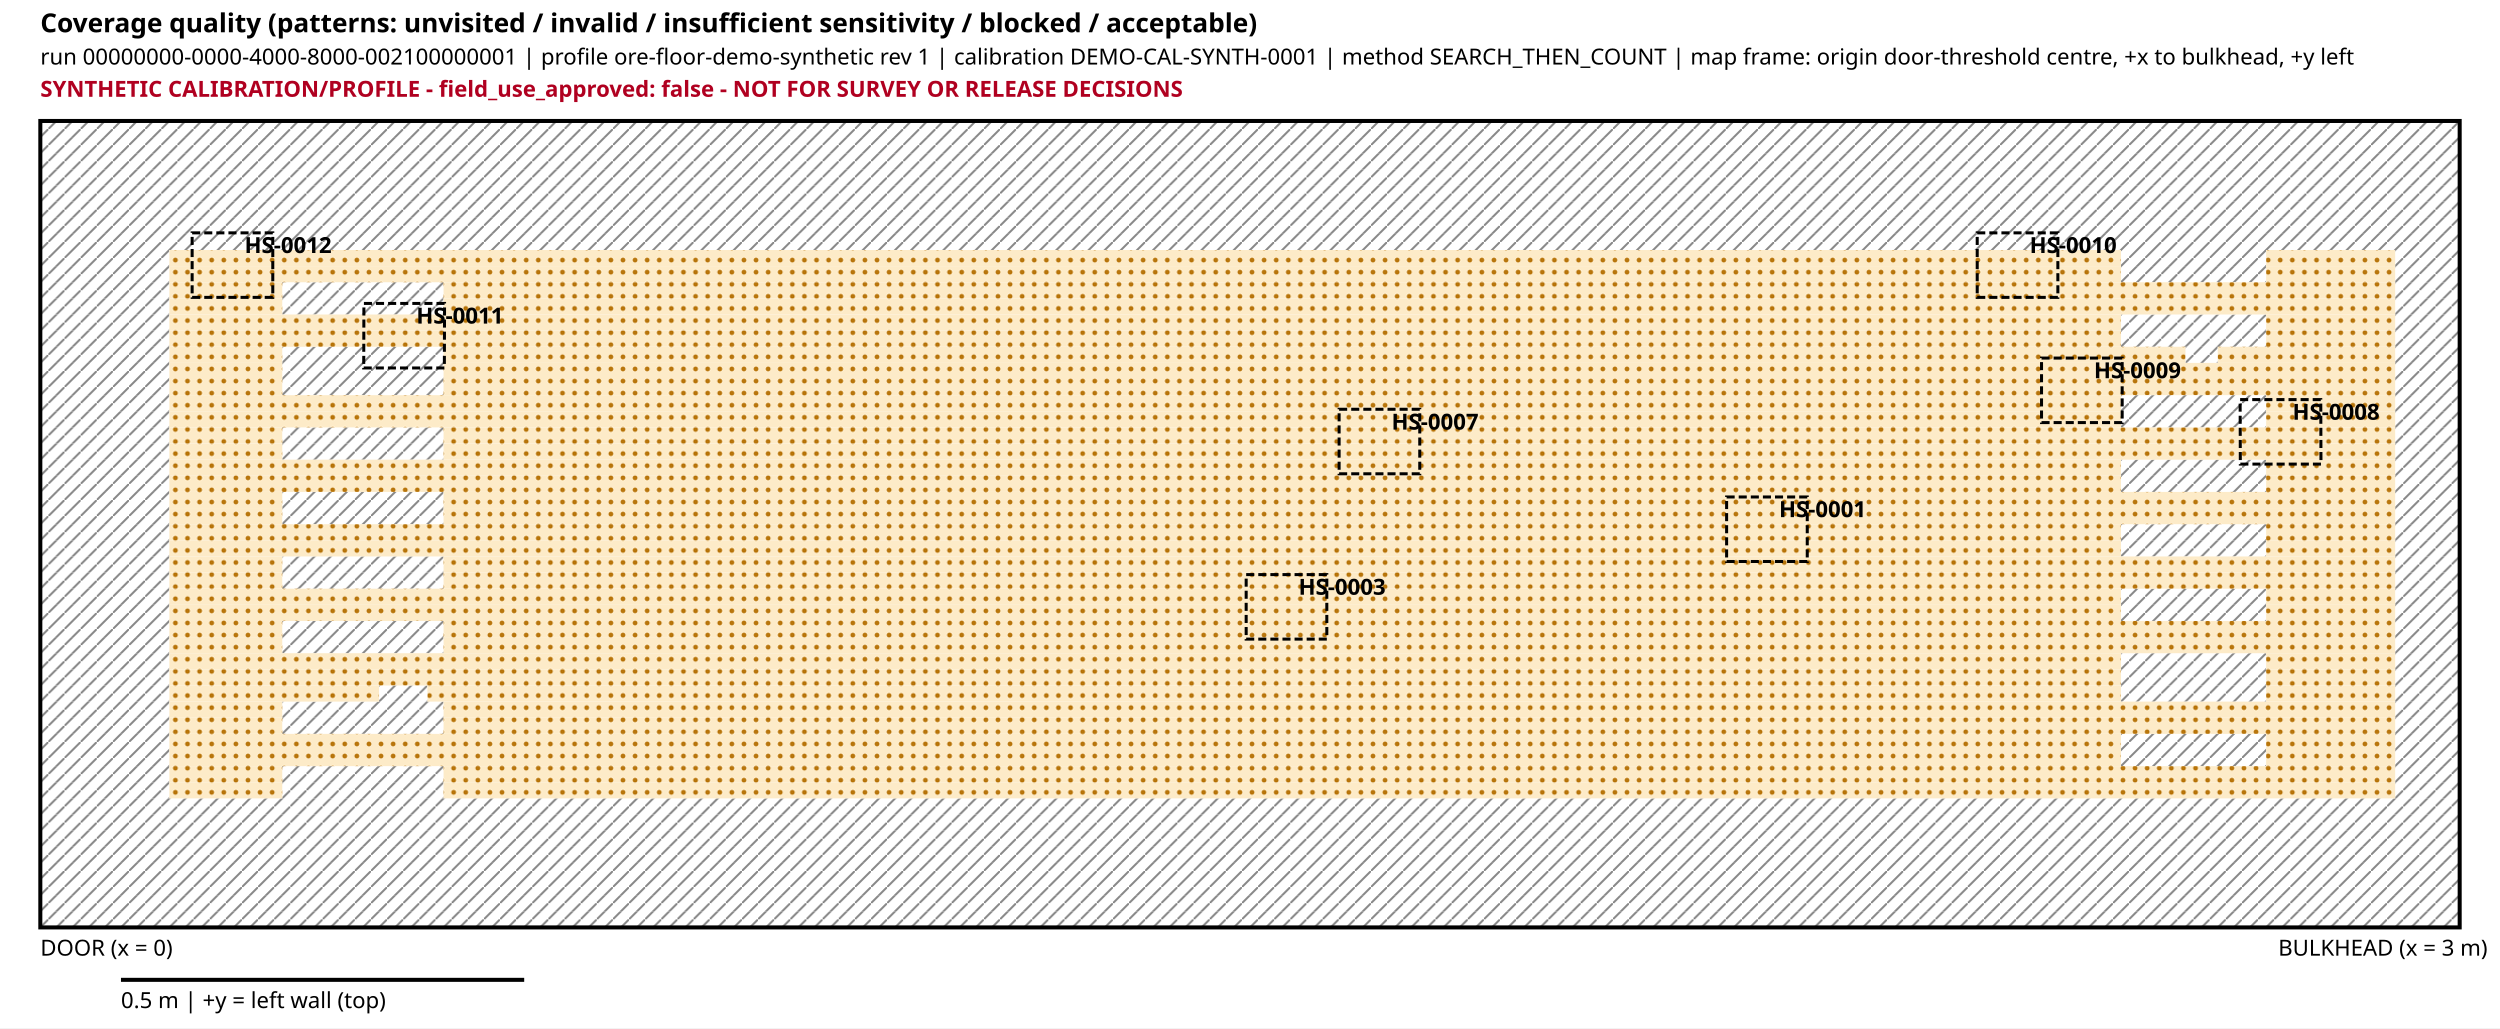
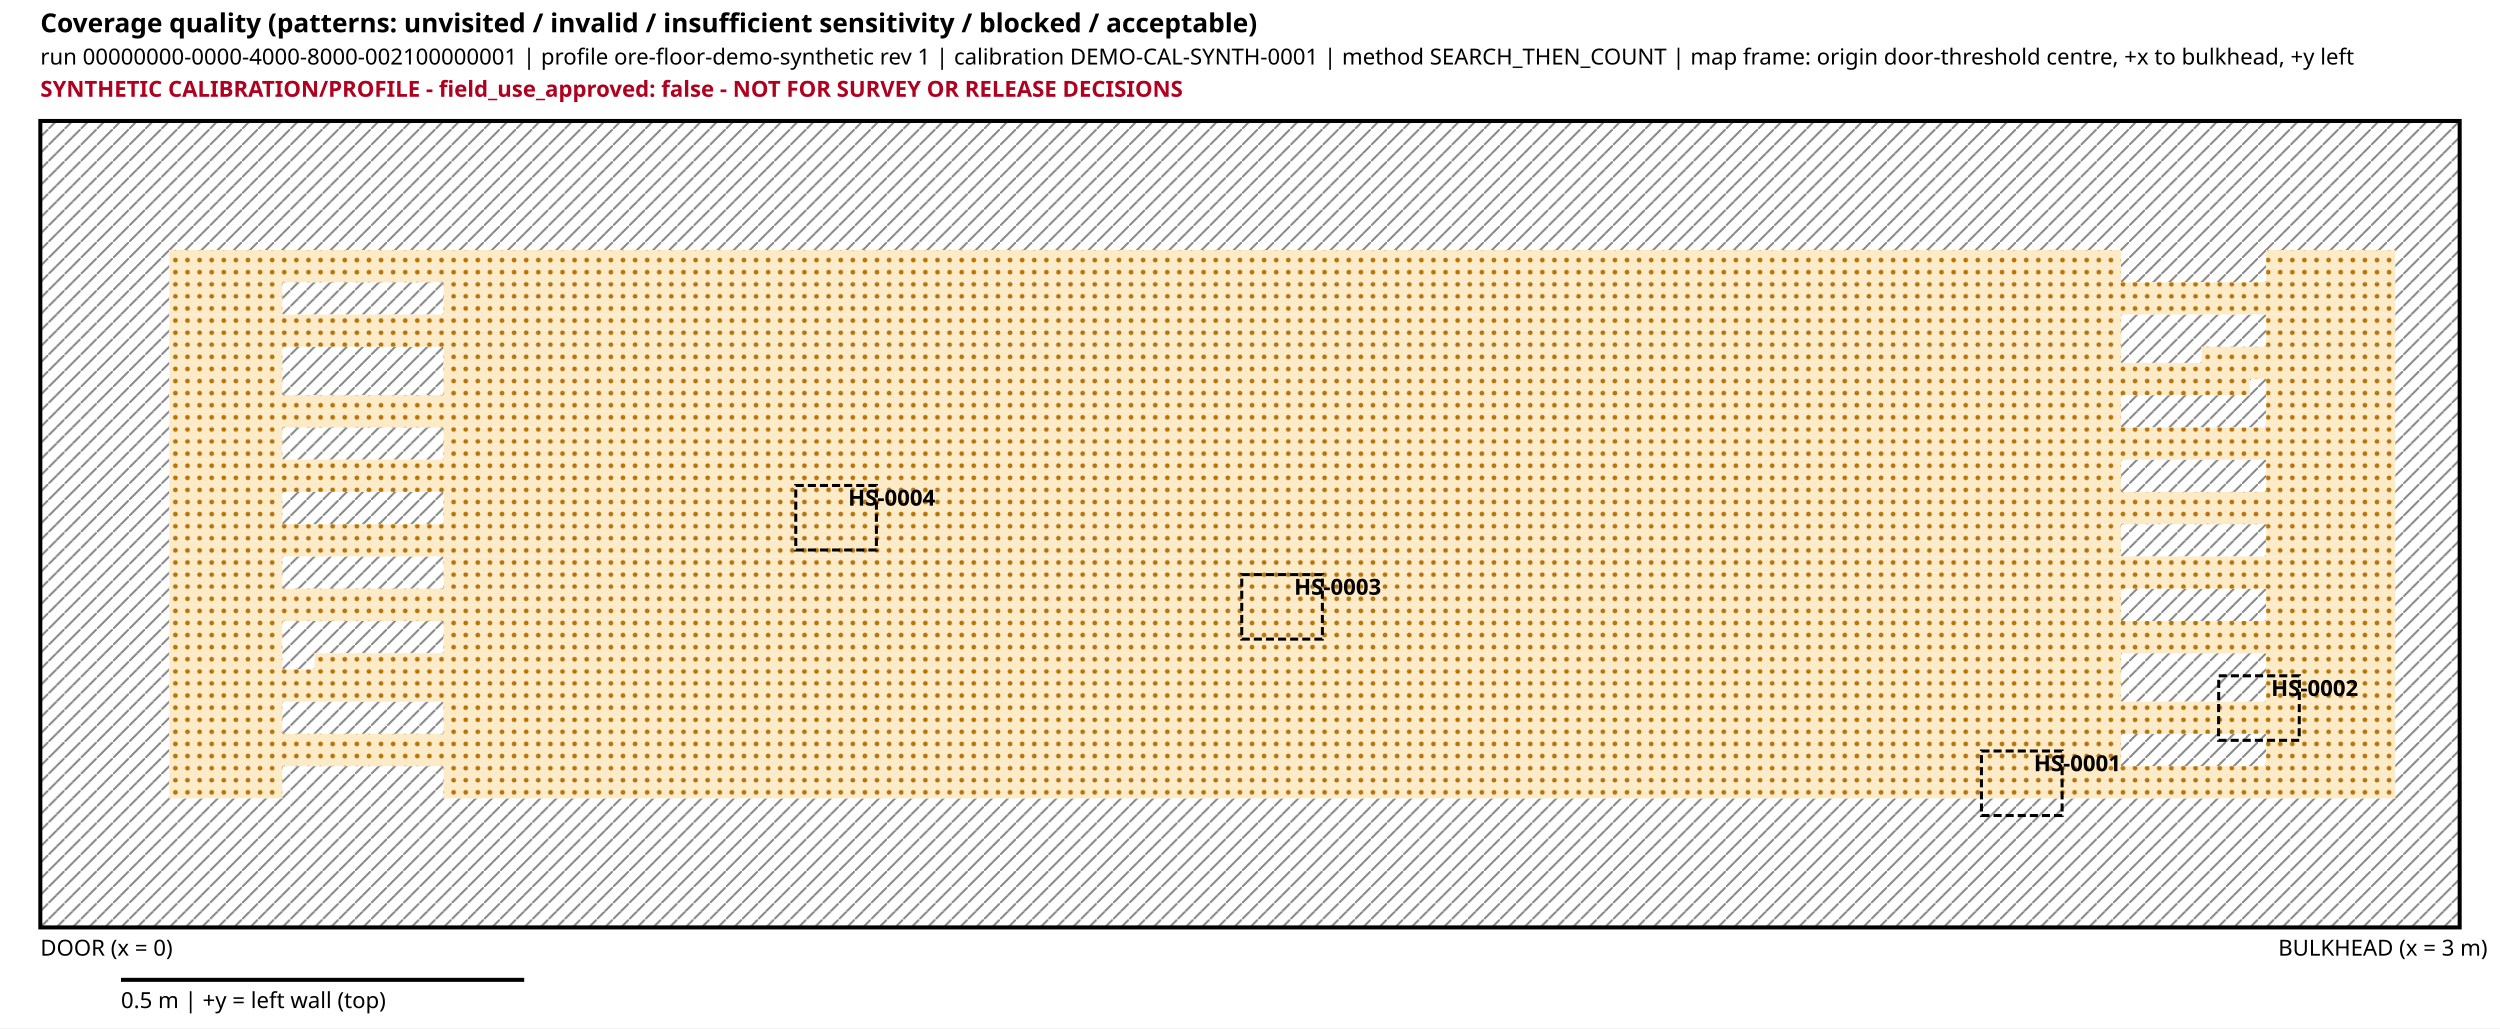
<svg xmlns="http://www.w3.org/2000/svg" width="1240" height="510" viewBox="0 0 1240 510" font-family="sans-serif" font-size="11">
  <defs>
    <pattern id="p-UNVISITED" width="8" height="8" patternUnits="userSpaceOnUse">
      <rect width="8" height="8" fill="#fff" />
      <path d="M0 8L8 0" stroke="#888" stroke-width="1" />
    </pattern>
    <pattern id="p-INVALID_DATA" width="8" height="8" patternUnits="userSpaceOnUse">
      <rect width="8" height="8" fill="#f6d5d5" />
      <path d="M0 0L8 8M0 8L8 0" stroke="#c83c3c" stroke-width="1" />
    </pattern>
    <pattern id="p-INSUFFICIENT_SENSITIVITY" width="6" height="6" patternUnits="userSpaceOnUse">
      <rect width="6" height="6" fill="#fdebc8" />
      <circle cx="3" cy="3" r="1.2" fill="#b9770e" />
    </pattern>
    <pattern id="p-BLOCKED" width="8" height="8" patternUnits="userSpaceOnUse">
      <rect width="8" height="8" fill="#e4dcf0" />
      <path d="M0 4H8" stroke="#785aa0" stroke-width="2" />
    </pattern>
    <pattern id="p-EXCLUDED" width="8" height="8" patternUnits="userSpaceOnUse">
      <rect width="8" height="8" fill="#5a5a5a" />
    </pattern>
    <pattern id="p-ACCEPTABLE" width="8" height="8" patternUnits="userSpaceOnUse">
      <rect width="8" height="8" fill="#2e8b57" />
    </pattern>
  </defs>
  <rect width="1240" height="510" fill="#fff" />
  <text x="20" y="16" font-size="13" font-weight="bold">Coverage quality (patterns: unvisited / invalid / insufficient sensitivity / blocked / acceptable)</text>
  <text x="20" y="32">run 00000000-0000-4000-8000-002100000001 | profile ore-floor-demo-synthetic rev 1 | calibration DEMO-CAL-SYNTH-0001 | method SEARCH_THEN_COUNT | map frame: origin door-threshold centre, +x to bulkhead, +y left</text>
  <text x="20" y="48" fill="#b00020" font-weight="bold">SYNTHETIC CALIBRATION/PROFILE - field_use_approved: false - NOT FOR SURVEY OR RELEASE DECISIONS</text>
  <rect x="20.0" y="452.0" width="1200.0" height="8.0" fill="url(#p-UNVISITED)" />
  <rect x="20.0" y="444.0" width="1200.0" height="8.0" fill="url(#p-UNVISITED)" />
  <rect x="20.0" y="436.0" width="1200.0" height="8.0" fill="url(#p-UNVISITED)" />
  <rect x="20.0" y="428.0" width="1200.0" height="8.0" fill="url(#p-UNVISITED)" />
  <rect x="20.0" y="420.0" width="1200.0" height="8.0" fill="url(#p-UNVISITED)" />
  <rect x="20.0" y="412.0" width="1200.0" height="8.0" fill="url(#p-UNVISITED)" />
  <rect x="20.0" y="404.0" width="1200.0" height="8.0" fill="url(#p-UNVISITED)" />
  <rect x="20.0" y="396.0" width="1200.0" height="8.0" fill="url(#p-UNVISITED)" />
  <rect x="20.0" y="388.0" width="64.0" height="8.0" fill="url(#p-UNVISITED)" />
  <rect x="140.0" y="388.0" width="80.0" height="8.0" fill="url(#p-UNVISITED)" />
  <rect x="1188.0" y="388.0" width="32.0" height="8.0" fill="url(#p-UNVISITED)" />
  <rect x="20.0" y="380.0" width="64.0" height="8.0" fill="url(#p-UNVISITED)" />
  <rect x="140.0" y="380.0" width="80.0" height="8.0" fill="url(#p-UNVISITED)" />
  <rect x="1188.0" y="380.0" width="32.0" height="8.0" fill="url(#p-UNVISITED)" />
  <rect x="20.0" y="372.0" width="64.0" height="8.0" fill="url(#p-UNVISITED)" />
  <rect x="1052.0" y="372.0" width="72.0" height="8.0" fill="url(#p-UNVISITED)" />
  <rect x="1188.0" y="372.0" width="32.0" height="8.0" fill="url(#p-UNVISITED)" />
  <rect x="20.0" y="364.0" width="64.0" height="8.0" fill="url(#p-UNVISITED)" />
  <rect x="1052.0" y="364.0" width="72.0" height="8.0" fill="url(#p-UNVISITED)" />
  <rect x="1188.0" y="364.0" width="32.0" height="8.0" fill="url(#p-UNVISITED)" />
  <rect x="20.0" y="356.0" width="64.0" height="8.0" fill="url(#p-UNVISITED)" />
  <rect x="140.0" y="356.0" width="80.0" height="8.0" fill="url(#p-UNVISITED)" />
  <rect x="1188.0" y="356.0" width="32.0" height="8.0" fill="url(#p-UNVISITED)" />
  <rect x="20.0" y="348.0" width="64.0" height="8.0" fill="url(#p-UNVISITED)" />
  <rect x="140.0" y="348.0" width="80.0" height="8.0" fill="url(#p-UNVISITED)" />
  <rect x="1188.0" y="348.0" width="32.0" height="8.0" fill="url(#p-UNVISITED)" />
  <rect x="20.0" y="340.0" width="64.0" height="8.0" fill="url(#p-UNVISITED)" />
-   <rect x="188.0" y="340.0" width="24.0" height="8.0" fill="url(#p-UNVISITED)" />
  <rect x="1052.0" y="340.0" width="72.0" height="8.0" fill="url(#p-UNVISITED)" />
  <rect x="1188.0" y="340.0" width="32.0" height="8.0" fill="url(#p-UNVISITED)" />
  <rect x="20.0" y="332.0" width="64.0" height="8.0" fill="url(#p-UNVISITED)" />
  <rect x="1052.0" y="332.0" width="72.0" height="8.0" fill="url(#p-UNVISITED)" />
  <rect x="1188.0" y="332.0" width="32.0" height="8.0" fill="url(#p-UNVISITED)" />
  <rect x="20.0" y="324.0" width="64.0" height="8.0" fill="url(#p-UNVISITED)" />
+   <rect x="140.0" y="324.0" width="16.0" height="8.0" fill="url(#p-UNVISITED)" />
  <rect x="1052.0" y="324.0" width="72.0" height="8.0" fill="url(#p-UNVISITED)" />
  <rect x="1188.0" y="324.0" width="32.0" height="8.0" fill="url(#p-UNVISITED)" />
  <rect x="20.0" y="316.0" width="64.0" height="8.0" fill="url(#p-UNVISITED)" />
  <rect x="140.0" y="316.0" width="80.0" height="8.0" fill="url(#p-UNVISITED)" />
  <rect x="1188.0" y="316.0" width="32.0" height="8.0" fill="url(#p-UNVISITED)" />
  <rect x="20.0" y="308.0" width="64.0" height="8.0" fill="url(#p-UNVISITED)" />
  <rect x="140.0" y="308.0" width="80.0" height="8.0" fill="url(#p-UNVISITED)" />
  <rect x="1188.0" y="308.0" width="32.0" height="8.0" fill="url(#p-UNVISITED)" />
  <rect x="20.0" y="300.0" width="64.0" height="8.0" fill="url(#p-UNVISITED)" />
  <rect x="1052.0" y="300.0" width="72.0" height="8.0" fill="url(#p-UNVISITED)" />
  <rect x="1188.0" y="300.0" width="32.0" height="8.0" fill="url(#p-UNVISITED)" />
  <rect x="20.0" y="292.0" width="64.0" height="8.0" fill="url(#p-UNVISITED)" />
  <rect x="1052.0" y="292.0" width="72.0" height="8.0" fill="url(#p-UNVISITED)" />
  <rect x="1188.0" y="292.0" width="32.0" height="8.0" fill="url(#p-UNVISITED)" />
  <rect x="20.0" y="284.0" width="64.0" height="8.0" fill="url(#p-UNVISITED)" />
  <rect x="140.0" y="284.0" width="80.0" height="8.0" fill="url(#p-UNVISITED)" />
  <rect x="1188.0" y="284.0" width="32.0" height="8.0" fill="url(#p-UNVISITED)" />
  <rect x="20.0" y="276.0" width="64.0" height="8.0" fill="url(#p-UNVISITED)" />
  <rect x="140.0" y="276.0" width="80.0" height="8.0" fill="url(#p-UNVISITED)" />
  <rect x="1188.0" y="276.0" width="32.0" height="8.0" fill="url(#p-UNVISITED)" />
  <rect x="20.0" y="268.0" width="64.0" height="8.0" fill="url(#p-UNVISITED)" />
  <rect x="1052.0" y="268.0" width="72.0" height="8.0" fill="url(#p-UNVISITED)" />
  <rect x="1188.0" y="268.0" width="32.0" height="8.0" fill="url(#p-UNVISITED)" />
  <rect x="20.0" y="260.0" width="64.0" height="8.0" fill="url(#p-UNVISITED)" />
  <rect x="1052.0" y="260.0" width="72.0" height="8.0" fill="url(#p-UNVISITED)" />
  <rect x="1188.0" y="260.0" width="32.0" height="8.0" fill="url(#p-UNVISITED)" />
  <rect x="20.0" y="252.0" width="64.0" height="8.0" fill="url(#p-UNVISITED)" />
  <rect x="140.0" y="252.0" width="80.0" height="8.0" fill="url(#p-UNVISITED)" />
  <rect x="1188.0" y="252.0" width="32.0" height="8.0" fill="url(#p-UNVISITED)" />
  <rect x="20.0" y="244.0" width="64.0" height="8.0" fill="url(#p-UNVISITED)" />
  <rect x="140.0" y="244.0" width="80.0" height="8.0" fill="url(#p-UNVISITED)" />
  <rect x="1188.0" y="244.0" width="32.0" height="8.0" fill="url(#p-UNVISITED)" />
  <rect x="20.0" y="236.0" width="64.0" height="8.0" fill="url(#p-UNVISITED)" />
  <rect x="1052.0" y="236.0" width="72.0" height="8.0" fill="url(#p-UNVISITED)" />
  <rect x="1188.0" y="236.0" width="32.0" height="8.0" fill="url(#p-UNVISITED)" />
  <rect x="20.0" y="228.0" width="64.0" height="8.0" fill="url(#p-UNVISITED)" />
  <rect x="1052.0" y="228.0" width="72.0" height="8.0" fill="url(#p-UNVISITED)" />
  <rect x="1188.0" y="228.0" width="32.0" height="8.0" fill="url(#p-UNVISITED)" />
  <rect x="20.0" y="220.0" width="64.0" height="8.0" fill="url(#p-UNVISITED)" />
  <rect x="140.0" y="220.0" width="80.0" height="8.0" fill="url(#p-UNVISITED)" />
  <rect x="1188.0" y="220.0" width="32.0" height="8.0" fill="url(#p-UNVISITED)" />
  <rect x="20.0" y="212.0" width="64.0" height="8.0" fill="url(#p-UNVISITED)" />
  <rect x="140.0" y="212.0" width="80.0" height="8.0" fill="url(#p-UNVISITED)" />
  <rect x="1188.0" y="212.0" width="32.0" height="8.0" fill="url(#p-UNVISITED)" />
  <rect x="20.0" y="204.0" width="64.0" height="8.0" fill="url(#p-UNVISITED)" />
  <rect x="1052.0" y="204.0" width="72.0" height="8.0" fill="url(#p-UNVISITED)" />
  <rect x="1188.0" y="204.0" width="32.0" height="8.0" fill="url(#p-UNVISITED)" />
  <rect x="20.0" y="196.0" width="64.0" height="8.0" fill="url(#p-UNVISITED)" />
  <rect x="1052.0" y="196.0" width="72.0" height="8.0" fill="url(#p-UNVISITED)" />
  <rect x="1188.0" y="196.0" width="32.0" height="8.0" fill="url(#p-UNVISITED)" />
  <rect x="20.0" y="188.0" width="64.0" height="8.0" fill="url(#p-UNVISITED)" />
  <rect x="140.0" y="188.0" width="80.0" height="8.0" fill="url(#p-UNVISITED)" />
+   <rect x="1116.0" y="188.0" width="8.0" height="8.0" fill="url(#p-UNVISITED)" />
  <rect x="1188.0" y="188.0" width="32.0" height="8.0" fill="url(#p-UNVISITED)" />
  <rect x="20.0" y="180.0" width="64.0" height="8.0" fill="url(#p-UNVISITED)" />
  <rect x="140.0" y="180.0" width="80.0" height="8.0" fill="url(#p-UNVISITED)" />
  <rect x="1188.0" y="180.0" width="32.0" height="8.0" fill="url(#p-UNVISITED)" />
  <rect x="20.0" y="172.0" width="64.0" height="8.0" fill="url(#p-UNVISITED)" />
  <rect x="140.0" y="172.0" width="80.0" height="8.0" fill="url(#p-UNVISITED)" />
-   <rect x="1084.0" y="172.0" width="16.0" height="8.0" fill="url(#p-UNVISITED)" />
+   <rect x="1052.0" y="172.0" width="40.0" height="8.0" fill="url(#p-UNVISITED)" />
  <rect x="1188.0" y="172.0" width="32.0" height="8.0" fill="url(#p-UNVISITED)" />
  <rect x="20.0" y="164.0" width="64.0" height="8.0" fill="url(#p-UNVISITED)" />
  <rect x="1052.0" y="164.0" width="72.0" height="8.0" fill="url(#p-UNVISITED)" />
  <rect x="1188.0" y="164.0" width="32.0" height="8.0" fill="url(#p-UNVISITED)" />
  <rect x="20.0" y="156.0" width="64.0" height="8.0" fill="url(#p-UNVISITED)" />
  <rect x="1052.0" y="156.0" width="72.0" height="8.0" fill="url(#p-UNVISITED)" />
  <rect x="1188.0" y="156.0" width="32.0" height="8.0" fill="url(#p-UNVISITED)" />
  <rect x="20.0" y="148.0" width="64.0" height="8.0" fill="url(#p-UNVISITED)" />
  <rect x="140.0" y="148.0" width="80.0" height="8.0" fill="url(#p-UNVISITED)" />
  <rect x="1188.0" y="148.0" width="32.0" height="8.0" fill="url(#p-UNVISITED)" />
  <rect x="20.0" y="140.0" width="64.0" height="8.0" fill="url(#p-UNVISITED)" />
  <rect x="140.0" y="140.0" width="80.0" height="8.0" fill="url(#p-UNVISITED)" />
  <rect x="1188.0" y="140.0" width="32.0" height="8.0" fill="url(#p-UNVISITED)" />
  <rect x="20.0" y="132.0" width="64.0" height="8.0" fill="url(#p-UNVISITED)" />
  <rect x="1052.0" y="132.0" width="72.0" height="8.0" fill="url(#p-UNVISITED)" />
  <rect x="1188.0" y="132.0" width="32.0" height="8.0" fill="url(#p-UNVISITED)" />
  <rect x="20.0" y="124.0" width="64.0" height="8.0" fill="url(#p-UNVISITED)" />
  <rect x="1052.0" y="124.0" width="72.0" height="8.0" fill="url(#p-UNVISITED)" />
  <rect x="1188.0" y="124.0" width="32.0" height="8.0" fill="url(#p-UNVISITED)" />
  <rect x="20.0" y="116.0" width="1200.0" height="8.0" fill="url(#p-UNVISITED)" />
  <rect x="20.0" y="108.0" width="1200.0" height="8.0" fill="url(#p-UNVISITED)" />
  <rect x="20.0" y="100.0" width="1200.0" height="8.0" fill="url(#p-UNVISITED)" />
  <rect x="20.0" y="92.0" width="1200.0" height="8.0" fill="url(#p-UNVISITED)" />
  <rect x="20.0" y="84.0" width="1200.0" height="8.0" fill="url(#p-UNVISITED)" />
  <rect x="20.0" y="76.0" width="1200.0" height="8.0" fill="url(#p-UNVISITED)" />
  <rect x="20.0" y="68.0" width="1200.0" height="8.0" fill="url(#p-UNVISITED)" />
  <rect x="20.0" y="60.0" width="1200.0" height="8.0" fill="url(#p-UNVISITED)" />
  <rect x="84.0" y="388.0" width="56.0" height="8.0" fill="url(#p-INSUFFICIENT_SENSITIVITY)" />
  <rect x="220.0" y="388.0" width="968.0" height="8.0" fill="url(#p-INSUFFICIENT_SENSITIVITY)" />
  <rect x="84.0" y="380.0" width="56.0" height="8.0" fill="url(#p-INSUFFICIENT_SENSITIVITY)" />
  <rect x="220.0" y="380.0" width="968.0" height="8.0" fill="url(#p-INSUFFICIENT_SENSITIVITY)" />
  <rect x="84.0" y="372.0" width="968.0" height="8.0" fill="url(#p-INSUFFICIENT_SENSITIVITY)" />
  <rect x="1124.0" y="372.0" width="64.0" height="8.0" fill="url(#p-INSUFFICIENT_SENSITIVITY)" />
  <rect x="84.0" y="364.0" width="968.0" height="8.0" fill="url(#p-INSUFFICIENT_SENSITIVITY)" />
  <rect x="1124.0" y="364.0" width="64.0" height="8.0" fill="url(#p-INSUFFICIENT_SENSITIVITY)" />
  <rect x="84.0" y="356.0" width="56.0" height="8.0" fill="url(#p-INSUFFICIENT_SENSITIVITY)" />
  <rect x="220.0" y="356.0" width="968.0" height="8.0" fill="url(#p-INSUFFICIENT_SENSITIVITY)" />
  <rect x="84.0" y="348.0" width="56.0" height="8.0" fill="url(#p-INSUFFICIENT_SENSITIVITY)" />
  <rect x="220.0" y="348.0" width="968.0" height="8.0" fill="url(#p-INSUFFICIENT_SENSITIVITY)" />
-   <rect x="84.0" y="340.0" width="104.0" height="8.0" fill="url(#p-INSUFFICIENT_SENSITIVITY)" />
-   <rect x="212.0" y="340.0" width="840.0" height="8.0" fill="url(#p-INSUFFICIENT_SENSITIVITY)" />
+   <rect x="84.0" y="340.0" width="968.0" height="8.0" fill="url(#p-INSUFFICIENT_SENSITIVITY)" />
  <rect x="1124.0" y="340.0" width="64.0" height="8.0" fill="url(#p-INSUFFICIENT_SENSITIVITY)" />
  <rect x="84.0" y="332.0" width="968.0" height="8.0" fill="url(#p-INSUFFICIENT_SENSITIVITY)" />
  <rect x="1124.0" y="332.0" width="64.0" height="8.0" fill="url(#p-INSUFFICIENT_SENSITIVITY)" />
-   <rect x="84.0" y="324.0" width="968.0" height="8.0" fill="url(#p-INSUFFICIENT_SENSITIVITY)" />
+   <rect x="84.0" y="324.0" width="56.0" height="8.0" fill="url(#p-INSUFFICIENT_SENSITIVITY)" />
+   <rect x="156.0" y="324.0" width="896.0" height="8.0" fill="url(#p-INSUFFICIENT_SENSITIVITY)" />
  <rect x="1124.0" y="324.0" width="64.0" height="8.0" fill="url(#p-INSUFFICIENT_SENSITIVITY)" />
  <rect x="84.0" y="316.0" width="56.0" height="8.0" fill="url(#p-INSUFFICIENT_SENSITIVITY)" />
  <rect x="220.0" y="316.0" width="968.0" height="8.0" fill="url(#p-INSUFFICIENT_SENSITIVITY)" />
  <rect x="84.0" y="308.0" width="56.0" height="8.0" fill="url(#p-INSUFFICIENT_SENSITIVITY)" />
  <rect x="220.0" y="308.0" width="968.0" height="8.0" fill="url(#p-INSUFFICIENT_SENSITIVITY)" />
  <rect x="84.0" y="300.0" width="968.0" height="8.0" fill="url(#p-INSUFFICIENT_SENSITIVITY)" />
  <rect x="1124.0" y="300.0" width="64.0" height="8.0" fill="url(#p-INSUFFICIENT_SENSITIVITY)" />
  <rect x="84.0" y="292.0" width="968.0" height="8.0" fill="url(#p-INSUFFICIENT_SENSITIVITY)" />
  <rect x="1124.0" y="292.0" width="64.0" height="8.0" fill="url(#p-INSUFFICIENT_SENSITIVITY)" />
  <rect x="84.0" y="284.0" width="56.0" height="8.0" fill="url(#p-INSUFFICIENT_SENSITIVITY)" />
  <rect x="220.0" y="284.0" width="968.0" height="8.0" fill="url(#p-INSUFFICIENT_SENSITIVITY)" />
  <rect x="84.0" y="276.0" width="56.0" height="8.0" fill="url(#p-INSUFFICIENT_SENSITIVITY)" />
  <rect x="220.0" y="276.0" width="968.0" height="8.0" fill="url(#p-INSUFFICIENT_SENSITIVITY)" />
  <rect x="84.0" y="268.0" width="968.0" height="8.0" fill="url(#p-INSUFFICIENT_SENSITIVITY)" />
  <rect x="1124.0" y="268.0" width="64.0" height="8.0" fill="url(#p-INSUFFICIENT_SENSITIVITY)" />
  <rect x="84.0" y="260.0" width="968.0" height="8.0" fill="url(#p-INSUFFICIENT_SENSITIVITY)" />
  <rect x="1124.0" y="260.0" width="64.0" height="8.0" fill="url(#p-INSUFFICIENT_SENSITIVITY)" />
  <rect x="84.0" y="252.0" width="56.0" height="8.0" fill="url(#p-INSUFFICIENT_SENSITIVITY)" />
  <rect x="220.0" y="252.0" width="968.0" height="8.0" fill="url(#p-INSUFFICIENT_SENSITIVITY)" />
  <rect x="84.0" y="244.0" width="56.0" height="8.0" fill="url(#p-INSUFFICIENT_SENSITIVITY)" />
  <rect x="220.0" y="244.0" width="968.0" height="8.0" fill="url(#p-INSUFFICIENT_SENSITIVITY)" />
  <rect x="84.0" y="236.0" width="968.0" height="8.0" fill="url(#p-INSUFFICIENT_SENSITIVITY)" />
  <rect x="1124.0" y="236.0" width="64.0" height="8.0" fill="url(#p-INSUFFICIENT_SENSITIVITY)" />
  <rect x="84.0" y="228.0" width="968.0" height="8.0" fill="url(#p-INSUFFICIENT_SENSITIVITY)" />
  <rect x="1124.0" y="228.0" width="64.0" height="8.0" fill="url(#p-INSUFFICIENT_SENSITIVITY)" />
  <rect x="84.0" y="220.0" width="56.0" height="8.0" fill="url(#p-INSUFFICIENT_SENSITIVITY)" />
  <rect x="220.0" y="220.0" width="968.0" height="8.0" fill="url(#p-INSUFFICIENT_SENSITIVITY)" />
  <rect x="84.0" y="212.0" width="56.0" height="8.0" fill="url(#p-INSUFFICIENT_SENSITIVITY)" />
  <rect x="220.0" y="212.0" width="968.0" height="8.0" fill="url(#p-INSUFFICIENT_SENSITIVITY)" />
  <rect x="84.0" y="204.0" width="968.0" height="8.0" fill="url(#p-INSUFFICIENT_SENSITIVITY)" />
  <rect x="1124.0" y="204.0" width="64.0" height="8.0" fill="url(#p-INSUFFICIENT_SENSITIVITY)" />
  <rect x="84.0" y="196.0" width="968.0" height="8.0" fill="url(#p-INSUFFICIENT_SENSITIVITY)" />
  <rect x="1124.0" y="196.0" width="64.0" height="8.0" fill="url(#p-INSUFFICIENT_SENSITIVITY)" />
  <rect x="84.0" y="188.0" width="56.0" height="8.0" fill="url(#p-INSUFFICIENT_SENSITIVITY)" />
-   <rect x="220.0" y="188.0" width="968.0" height="8.0" fill="url(#p-INSUFFICIENT_SENSITIVITY)" />
+   <rect x="220.0" y="188.0" width="896.0" height="8.0" fill="url(#p-INSUFFICIENT_SENSITIVITY)" />
+   <rect x="1124.0" y="188.0" width="64.0" height="8.0" fill="url(#p-INSUFFICIENT_SENSITIVITY)" />
  <rect x="84.0" y="180.0" width="56.0" height="8.0" fill="url(#p-INSUFFICIENT_SENSITIVITY)" />
  <rect x="220.0" y="180.0" width="968.0" height="8.0" fill="url(#p-INSUFFICIENT_SENSITIVITY)" />
  <rect x="84.0" y="172.0" width="56.0" height="8.0" fill="url(#p-INSUFFICIENT_SENSITIVITY)" />
-   <rect x="220.0" y="172.0" width="864.0" height="8.0" fill="url(#p-INSUFFICIENT_SENSITIVITY)" />
-   <rect x="1100.0" y="172.0" width="88.0" height="8.0" fill="url(#p-INSUFFICIENT_SENSITIVITY)" />
+   <rect x="220.0" y="172.0" width="832.0" height="8.0" fill="url(#p-INSUFFICIENT_SENSITIVITY)" />
+   <rect x="1092.0" y="172.0" width="96.0" height="8.0" fill="url(#p-INSUFFICIENT_SENSITIVITY)" />
  <rect x="84.0" y="164.0" width="968.0" height="8.0" fill="url(#p-INSUFFICIENT_SENSITIVITY)" />
  <rect x="1124.0" y="164.0" width="64.0" height="8.0" fill="url(#p-INSUFFICIENT_SENSITIVITY)" />
  <rect x="84.0" y="156.0" width="968.0" height="8.0" fill="url(#p-INSUFFICIENT_SENSITIVITY)" />
  <rect x="1124.0" y="156.0" width="64.0" height="8.0" fill="url(#p-INSUFFICIENT_SENSITIVITY)" />
  <rect x="84.0" y="148.0" width="56.0" height="8.0" fill="url(#p-INSUFFICIENT_SENSITIVITY)" />
  <rect x="220.0" y="148.0" width="968.0" height="8.0" fill="url(#p-INSUFFICIENT_SENSITIVITY)" />
  <rect x="84.0" y="140.0" width="56.0" height="8.0" fill="url(#p-INSUFFICIENT_SENSITIVITY)" />
  <rect x="220.0" y="140.0" width="968.0" height="8.0" fill="url(#p-INSUFFICIENT_SENSITIVITY)" />
  <rect x="84.0" y="132.0" width="968.0" height="8.0" fill="url(#p-INSUFFICIENT_SENSITIVITY)" />
  <rect x="1124.0" y="132.0" width="64.0" height="8.0" fill="url(#p-INSUFFICIENT_SENSITIVITY)" />
  <rect x="84.0" y="124.0" width="968.0" height="8.0" fill="url(#p-INSUFFICIENT_SENSITIVITY)" />
  <rect x="1124.0" y="124.0" width="64.0" height="8.0" fill="url(#p-INSUFFICIENT_SENSITIVITY)" />
  <rect x="20.0" y="60.0" width="1200.0" height="400.0" fill="none" stroke="#000" stroke-width="2" />
  <text x="20.0" y="474.0">DOOR (x = 0)</text>
  <text x="1130.0" y="474.0">BULKHEAD (x = 3 m)</text>
  <line x1="60.0" y1="486.0" x2="260.0" y2="486.0" stroke="#000" stroke-width="2" />
  <text x="60.0" y="500.0">0.5 m | +y = left wall (top)</text>
-   <polygon points="896.4,246.5 856.4,246.5 856.4,278.5 896.4,278.5" fill="none" stroke="#000" stroke-width="1.5" stroke-dasharray="4 2" />
-   <text x="882.4" y="256.5" font-weight="bold">HS-0001</text>
-   <polygon points="658.1,285.0 618.1,285.0 618.1,317.0 658.1,317.0" fill="none" stroke="#000" stroke-width="1.5" stroke-dasharray="4 2" />
-   <text x="644.1" y="295.0" font-weight="bold">HS-0003</text>
-   <polygon points="664.2,235.0 704.2,235.0 704.2,203.0 664.2,203.0" fill="none" stroke="#000" stroke-width="1.5" stroke-dasharray="4 2" />
-   <text x="690.2" y="213.1" font-weight="bold">HS-0007</text>
-   <polygon points="1111.2,230.2 1151.2,230.2 1151.1,198.2 1111.1,198.2" fill="none" stroke="#000" stroke-width="1.5" stroke-dasharray="4 2" />
-   <text x="1137.1" y="208.2" font-weight="bold">HS-0008</text>
-   <polygon points="1012.6,209.6 1052.6,209.6 1052.6,177.6 1012.6,177.6" fill="none" stroke="#000" stroke-width="1.5" stroke-dasharray="4 2" />
-   <text x="1038.6" y="187.6" font-weight="bold">HS-0009</text>
-   <polygon points="1020.7,115.5 980.7,115.5 980.7,147.5 1020.7,147.5" fill="none" stroke="#000" stroke-width="1.5" stroke-dasharray="4 2" />
-   <text x="1006.7" y="125.5" font-weight="bold">HS-0010</text>
-   <polygon points="220.5,150.5 180.5,150.5 180.4,182.5 220.4,182.5" fill="none" stroke="#000" stroke-width="1.5" stroke-dasharray="4 2" />
-   <text x="206.5" y="160.5" font-weight="bold">HS-0011</text>
-   <polygon points="135.3,115.5 95.3,115.5 95.3,147.5 135.3,147.5" fill="none" stroke="#000" stroke-width="1.5" stroke-dasharray="4 2" />
-   <text x="121.3" y="125.5" font-weight="bold">HS-0012</text>
+   <polygon points="982.8,404.5 1022.8,404.5 1022.8,372.5 982.8,372.5" fill="none" stroke="#000" stroke-width="1.5" stroke-dasharray="4 2" />
+   <text x="1008.8" y="382.5" font-weight="bold">HS-0001</text>
+   <polygon points="1100.4,367.2 1140.4,367.2 1140.5,335.2 1100.5,335.2" fill="none" stroke="#000" stroke-width="1.5" stroke-dasharray="4 2" />
+   <text x="1126.5" y="345.2" font-weight="bold">HS-0002</text>
+   <polygon points="655.9,285.0 615.9,285.0 615.9,317.0 655.9,317.0" fill="none" stroke="#000" stroke-width="1.5" stroke-dasharray="4 2" />
+   <text x="641.9" y="295.0" font-weight="bold">HS-0003</text>
+   <polygon points="394.7,272.8 434.7,272.8 434.7,240.8 394.7,240.8" fill="none" stroke="#000" stroke-width="1.5" stroke-dasharray="4 2" />
+   <text x="420.7" y="250.8" font-weight="bold">HS-0004</text>
</svg>
